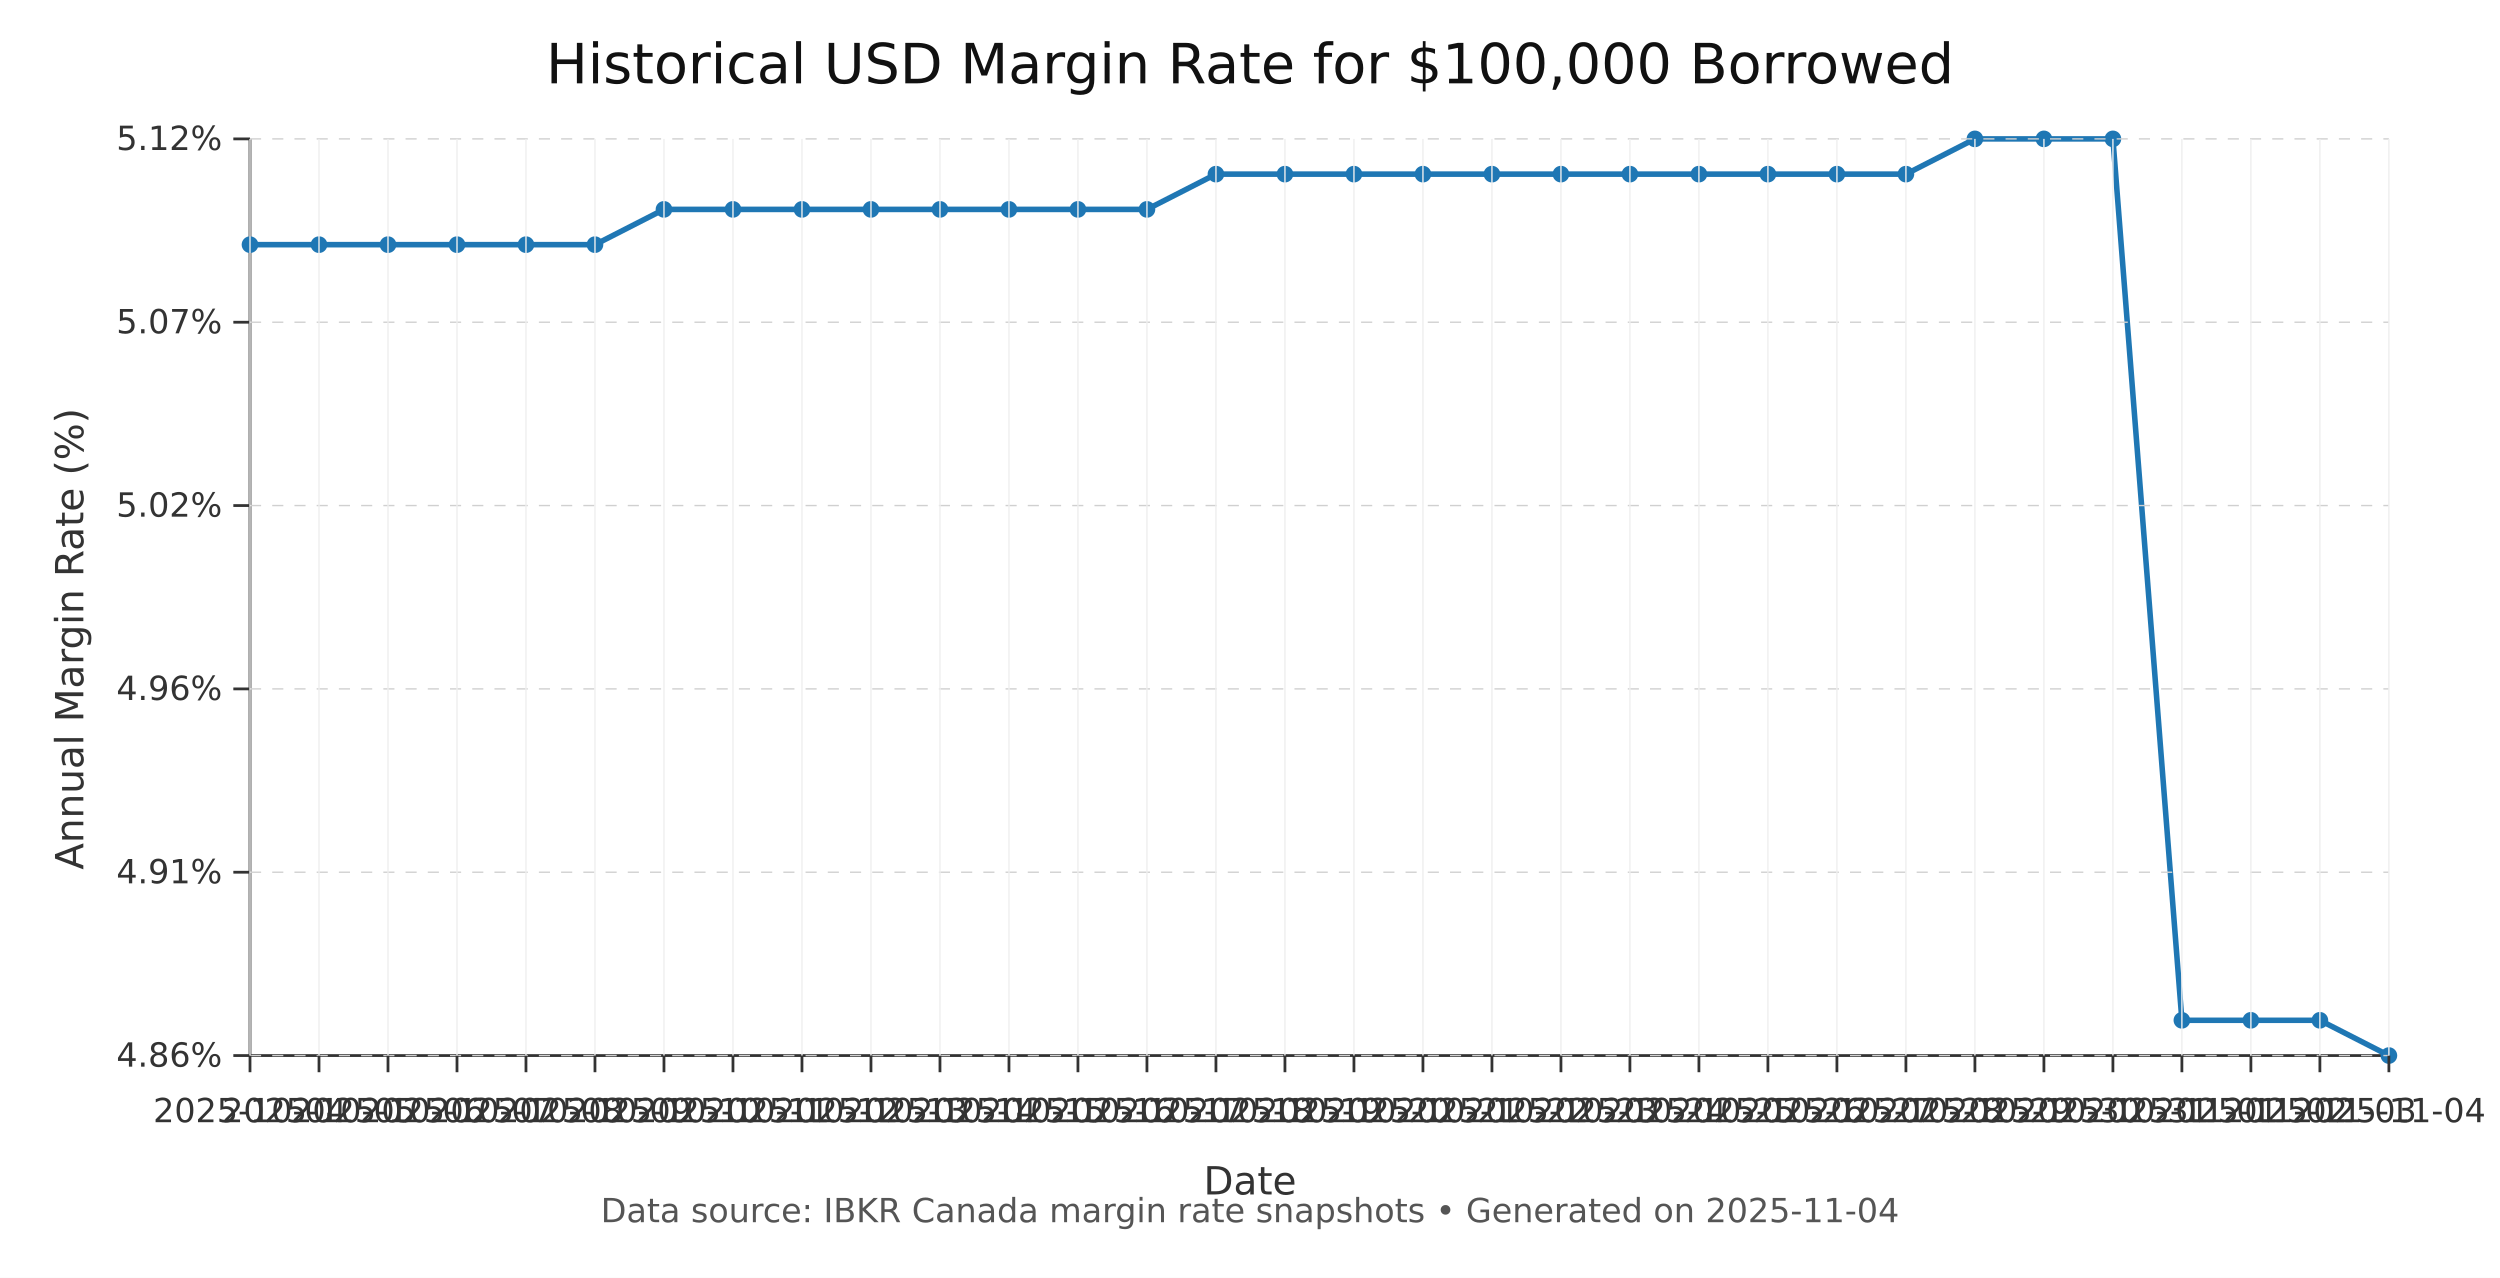
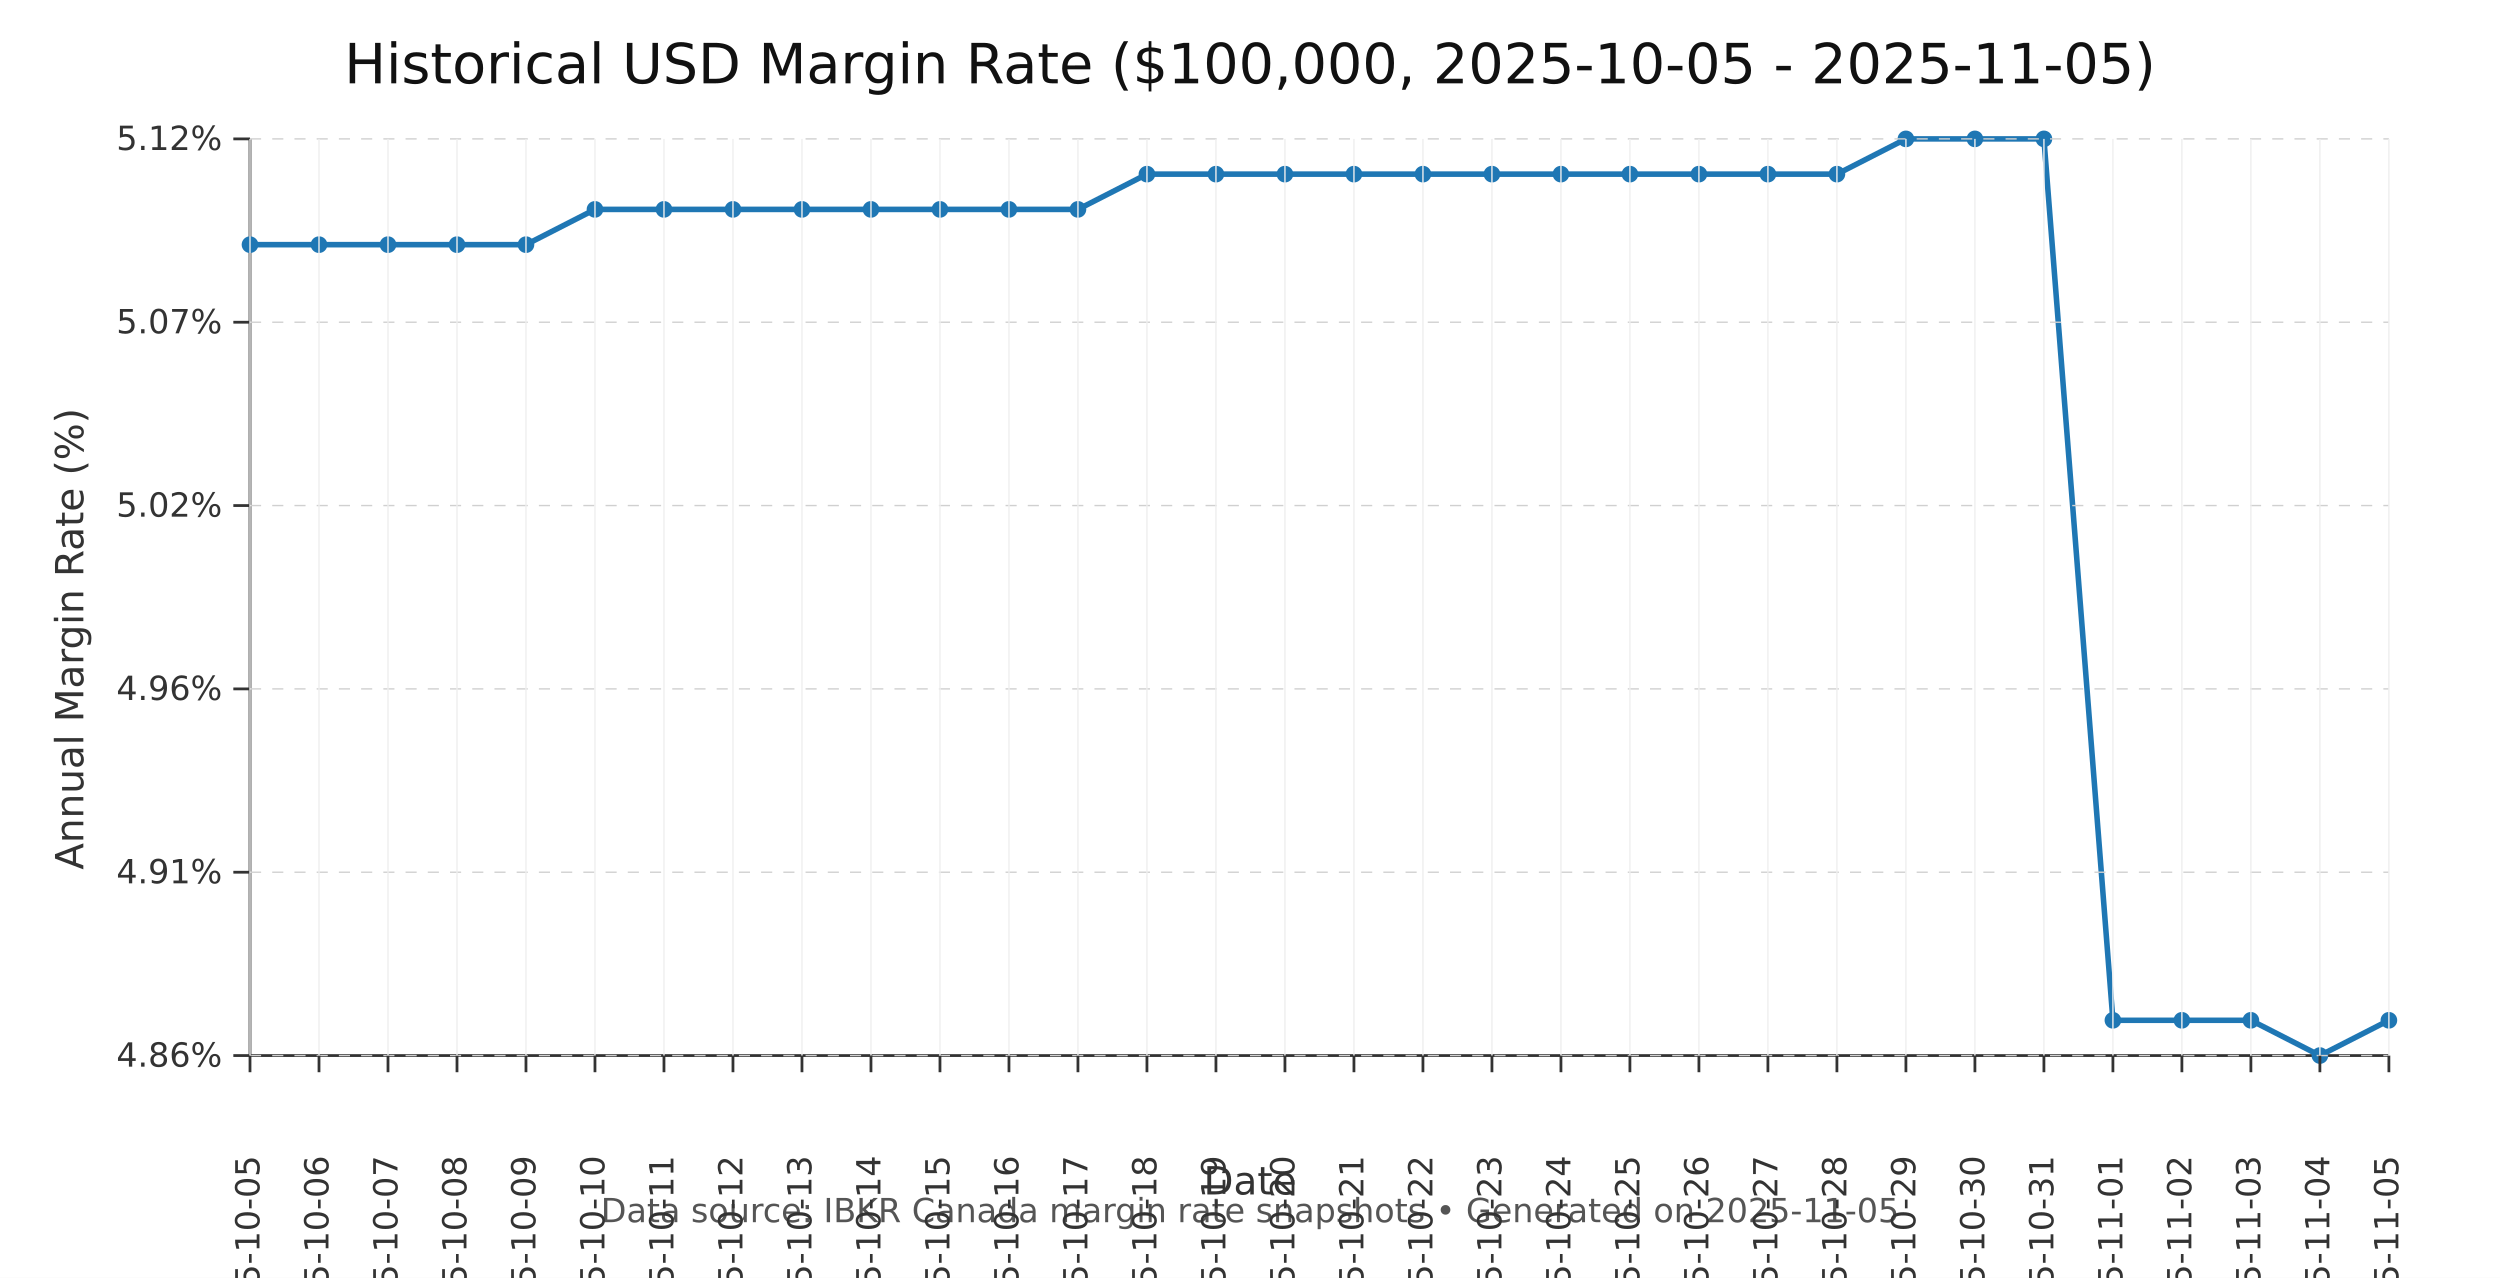
<svg xmlns="http://www.w3.org/2000/svg" viewBox="0 0 900 460">
  <style>
        text { font-family: 'DejaVu Sans', Arial, sans-serif; }
    </style>
  <rect x="0" y="0" width="900" height="460" fill="white" />
-   <text x="450.0" y="30" text-anchor="middle" font-size="20" fill="#111">Historical USD Margin Rate for $100,000 Borrowed</text>
+   <text x="450.0" y="30" text-anchor="middle" font-size="20" fill="#111">Historical USD Margin Rate ($100,000, 2025-10-05 - 2025-11-05)</text>
+   <text x="450.0" y="430" text-anchor="middle" font-size="14" fill="#333">Date</text>
+   <text x="30" y="230.0" text-anchor="middle" font-size="14" fill="#333" transform="rotate(-90 30 230.0)">Annual Margin Rate (%)</text>
+   <text x="450.0" y="440" text-anchor="middle" font-size="12" fill="#555">Data source: IBKR Canada margin rate snapshots • Generated on 2025-11-05</text>
  <line x1="90" y1="380" x2="860" y2="380" stroke="#333" stroke-width="1" />
  <line x1="90" y1="50" x2="90" y2="380" stroke="#333" stroke-width="1" />
-   <polyline fill="none" stroke="#1f77b4" stroke-width="2" points="90.00,88.08 114.84,88.08 139.68,88.08 164.52,88.08 189.35,88.08 214.19,88.08 239.03,75.38 263.87,75.38 288.71,75.38 313.55,75.38 338.39,75.38 363.23,75.38 388.06,75.38 412.90,75.38 437.74,62.69 462.58,62.69 487.42,62.69 512.26,62.69 537.10,62.69 561.94,62.69 586.77,62.69 611.61,62.69 636.45,62.69 661.29,62.69 686.13,62.69 710.97,50.00 735.81,50.00 760.65,50.00 785.48,367.31 810.32,367.31 835.16,367.31 860.00,380.00" />
+   <polyline fill="none" stroke="#1f77b4" stroke-width="2" points="90.00,88.08 114.84,88.08 139.68,88.08 164.52,88.08 189.35,88.08 214.19,75.38 239.03,75.38 263.87,75.38 288.71,75.38 313.55,75.38 338.39,75.38 363.23,75.38 388.06,75.38 412.90,62.69 437.74,62.69 462.58,62.69 487.42,62.69 512.26,62.69 537.10,62.69 561.94,62.69 586.77,62.69 611.61,62.69 636.45,62.69 661.29,62.69 686.13,50.00 710.97,50.00 735.81,50.00 760.65,367.31 785.48,367.31 810.32,367.31 835.16,380.00 860.00,367.31" />
  <circle cx="90.00" cy="88.08" r="3" fill="#1f77b4" />
  <circle cx="114.84" cy="88.08" r="3" fill="#1f77b4" />
  <circle cx="139.68" cy="88.08" r="3" fill="#1f77b4" />
  <circle cx="164.52" cy="88.08" r="3" fill="#1f77b4" />
  <circle cx="189.35" cy="88.08" r="3" fill="#1f77b4" />
-   <circle cx="214.19" cy="88.08" r="3" fill="#1f77b4" />
+   <circle cx="214.19" cy="75.38" r="3" fill="#1f77b4" />
  <circle cx="239.03" cy="75.38" r="3" fill="#1f77b4" />
  <circle cx="263.87" cy="75.38" r="3" fill="#1f77b4" />
  <circle cx="288.71" cy="75.38" r="3" fill="#1f77b4" />
  <circle cx="313.55" cy="75.38" r="3" fill="#1f77b4" />
  <circle cx="338.39" cy="75.38" r="3" fill="#1f77b4" />
  <circle cx="363.23" cy="75.38" r="3" fill="#1f77b4" />
  <circle cx="388.06" cy="75.38" r="3" fill="#1f77b4" />
-   <circle cx="412.90" cy="75.38" r="3" fill="#1f77b4" />
+   <circle cx="412.90" cy="62.69" r="3" fill="#1f77b4" />
  <circle cx="437.74" cy="62.69" r="3" fill="#1f77b4" />
  <circle cx="462.58" cy="62.69" r="3" fill="#1f77b4" />
  <circle cx="487.42" cy="62.69" r="3" fill="#1f77b4" />
  <circle cx="512.26" cy="62.69" r="3" fill="#1f77b4" />
  <circle cx="537.10" cy="62.69" r="3" fill="#1f77b4" />
  <circle cx="561.94" cy="62.69" r="3" fill="#1f77b4" />
  <circle cx="586.77" cy="62.69" r="3" fill="#1f77b4" />
  <circle cx="611.61" cy="62.69" r="3" fill="#1f77b4" />
  <circle cx="636.45" cy="62.69" r="3" fill="#1f77b4" />
  <circle cx="661.29" cy="62.69" r="3" fill="#1f77b4" />
-   <circle cx="686.13" cy="62.69" r="3" fill="#1f77b4" />
+   <circle cx="686.13" cy="50.00" r="3" fill="#1f77b4" />
  <circle cx="710.97" cy="50.00" r="3" fill="#1f77b4" />
  <circle cx="735.81" cy="50.00" r="3" fill="#1f77b4" />
-   <circle cx="760.65" cy="50.00" r="3" fill="#1f77b4" />
+   <circle cx="760.65" cy="367.31" r="3" fill="#1f77b4" />
  <circle cx="785.48" cy="367.31" r="3" fill="#1f77b4" />
  <circle cx="810.32" cy="367.31" r="3" fill="#1f77b4" />
-   <circle cx="835.16" cy="367.31" r="3" fill="#1f77b4" />
-   <circle cx="860.00" cy="380.00" r="3" fill="#1f77b4" />
+   <circle cx="835.16" cy="380.00" r="3" fill="#1f77b4" />
+   <circle cx="860.00" cy="367.31" r="3" fill="#1f77b4" />
  <line x1="84" y1="380.00" x2="90" y2="380.00" stroke="#333" stroke-width="1" />
  <text x="80" y="384.00" font-size="12" text-anchor="end" fill="#333">4.86%</text>
  <line x1="90" y1="380.00" x2="860" y2="380.00" stroke="#d0d0d0" stroke-width="0.5" stroke-dasharray="4 4" />
  <line x1="84" y1="314.00" x2="90" y2="314.00" stroke="#333" stroke-width="1" />
  <text x="80" y="318.00" font-size="12" text-anchor="end" fill="#333">4.91%</text>
  <line x1="90" y1="314.00" x2="860" y2="314.00" stroke="#d0d0d0" stroke-width="0.5" stroke-dasharray="4 4" />
  <line x1="84" y1="248.00" x2="90" y2="248.00" stroke="#333" stroke-width="1" />
  <text x="80" y="252.00" font-size="12" text-anchor="end" fill="#333">4.96%</text>
  <line x1="90" y1="248.00" x2="860" y2="248.00" stroke="#d0d0d0" stroke-width="0.5" stroke-dasharray="4 4" />
  <line x1="84" y1="182.00" x2="90" y2="182.00" stroke="#333" stroke-width="1" />
  <text x="80" y="186.00" font-size="12" text-anchor="end" fill="#333">5.02%</text>
  <line x1="90" y1="182.00" x2="860" y2="182.00" stroke="#d0d0d0" stroke-width="0.5" stroke-dasharray="4 4" />
  <line x1="84" y1="116.00" x2="90" y2="116.00" stroke="#333" stroke-width="1" />
  <text x="80" y="120.00" font-size="12" text-anchor="end" fill="#333">5.07%</text>
  <line x1="90" y1="116.00" x2="860" y2="116.00" stroke="#d0d0d0" stroke-width="0.5" stroke-dasharray="4 4" />
  <line x1="84" y1="50.00" x2="90" y2="50.00" stroke="#333" stroke-width="1" />
  <text x="80" y="54.00" font-size="12" text-anchor="end" fill="#333">5.12%</text>
  <line x1="90" y1="50.00" x2="860" y2="50.00" stroke="#d0d0d0" stroke-width="0.5" stroke-dasharray="4 4" />
  <line x1="90.00" y1="380" x2="90.00" y2="386" stroke="#333" stroke-width="1" />
-   <text x="90.00" y="404" font-size="12" text-anchor="middle" fill="#333">2025-10-04</text>
+   <text x="90.00" y="416.00" font-size="12" text-anchor="end" dominant-baseline="middle" fill="#333" transform="rotate(-90 90.00 416.00)">2025-10-05</text>
  <line x1="90.00" y1="50" x2="90.00" y2="380" stroke="#eeeeee" stroke-width="0.5" />
  <line x1="114.84" y1="380" x2="114.84" y2="386" stroke="#333" stroke-width="1" />
-   <text x="114.84" y="404" font-size="12" text-anchor="middle" fill="#333">2025-10-05</text>
+   <text x="114.84" y="416.00" font-size="12" text-anchor="end" dominant-baseline="middle" fill="#333" transform="rotate(-90 114.84 416.00)">2025-10-06</text>
  <line x1="114.84" y1="50" x2="114.84" y2="380" stroke="#eeeeee" stroke-width="0.5" />
  <line x1="139.68" y1="380" x2="139.68" y2="386" stroke="#333" stroke-width="1" />
-   <text x="139.68" y="404" font-size="12" text-anchor="middle" fill="#333">2025-10-06</text>
+   <text x="139.68" y="416.00" font-size="12" text-anchor="end" dominant-baseline="middle" fill="#333" transform="rotate(-90 139.68 416.00)">2025-10-07</text>
  <line x1="139.68" y1="50" x2="139.68" y2="380" stroke="#eeeeee" stroke-width="0.5" />
  <line x1="164.52" y1="380" x2="164.52" y2="386" stroke="#333" stroke-width="1" />
-   <text x="164.52" y="404" font-size="12" text-anchor="middle" fill="#333">2025-10-07</text>
+   <text x="164.52" y="416.00" font-size="12" text-anchor="end" dominant-baseline="middle" fill="#333" transform="rotate(-90 164.52 416.00)">2025-10-08</text>
  <line x1="164.52" y1="50" x2="164.52" y2="380" stroke="#eeeeee" stroke-width="0.5" />
  <line x1="189.35" y1="380" x2="189.35" y2="386" stroke="#333" stroke-width="1" />
-   <text x="189.35" y="404" font-size="12" text-anchor="middle" fill="#333">2025-10-08</text>
+   <text x="189.35" y="416.00" font-size="12" text-anchor="end" dominant-baseline="middle" fill="#333" transform="rotate(-90 189.35 416.00)">2025-10-09</text>
  <line x1="189.35" y1="50" x2="189.35" y2="380" stroke="#eeeeee" stroke-width="0.5" />
  <line x1="214.19" y1="380" x2="214.19" y2="386" stroke="#333" stroke-width="1" />
-   <text x="214.19" y="404" font-size="12" text-anchor="middle" fill="#333">2025-10-09</text>
+   <text x="214.19" y="416.00" font-size="12" text-anchor="end" dominant-baseline="middle" fill="#333" transform="rotate(-90 214.19 416.00)">2025-10-10</text>
  <line x1="214.19" y1="50" x2="214.19" y2="380" stroke="#eeeeee" stroke-width="0.5" />
  <line x1="239.03" y1="380" x2="239.03" y2="386" stroke="#333" stroke-width="1" />
-   <text x="239.03" y="404" font-size="12" text-anchor="middle" fill="#333">2025-10-10</text>
+   <text x="239.03" y="416.00" font-size="12" text-anchor="end" dominant-baseline="middle" fill="#333" transform="rotate(-90 239.03 416.00)">2025-10-11</text>
  <line x1="239.03" y1="50" x2="239.03" y2="380" stroke="#eeeeee" stroke-width="0.5" />
  <line x1="263.87" y1="380" x2="263.87" y2="386" stroke="#333" stroke-width="1" />
-   <text x="263.87" y="404" font-size="12" text-anchor="middle" fill="#333">2025-10-11</text>
+   <text x="263.87" y="416.00" font-size="12" text-anchor="end" dominant-baseline="middle" fill="#333" transform="rotate(-90 263.87 416.00)">2025-10-12</text>
  <line x1="263.87" y1="50" x2="263.87" y2="380" stroke="#eeeeee" stroke-width="0.5" />
  <line x1="288.71" y1="380" x2="288.71" y2="386" stroke="#333" stroke-width="1" />
-   <text x="288.71" y="404" font-size="12" text-anchor="middle" fill="#333">2025-10-12</text>
+   <text x="288.71" y="416.00" font-size="12" text-anchor="end" dominant-baseline="middle" fill="#333" transform="rotate(-90 288.71 416.00)">2025-10-13</text>
  <line x1="288.71" y1="50" x2="288.71" y2="380" stroke="#eeeeee" stroke-width="0.5" />
  <line x1="313.55" y1="380" x2="313.55" y2="386" stroke="#333" stroke-width="1" />
-   <text x="313.55" y="404" font-size="12" text-anchor="middle" fill="#333">2025-10-13</text>
+   <text x="313.55" y="416.00" font-size="12" text-anchor="end" dominant-baseline="middle" fill="#333" transform="rotate(-90 313.55 416.00)">2025-10-14</text>
  <line x1="313.55" y1="50" x2="313.55" y2="380" stroke="#eeeeee" stroke-width="0.5" />
  <line x1="338.39" y1="380" x2="338.39" y2="386" stroke="#333" stroke-width="1" />
-   <text x="338.39" y="404" font-size="12" text-anchor="middle" fill="#333">2025-10-14</text>
+   <text x="338.39" y="416.00" font-size="12" text-anchor="end" dominant-baseline="middle" fill="#333" transform="rotate(-90 338.39 416.00)">2025-10-15</text>
  <line x1="338.39" y1="50" x2="338.39" y2="380" stroke="#eeeeee" stroke-width="0.5" />
  <line x1="363.23" y1="380" x2="363.23" y2="386" stroke="#333" stroke-width="1" />
-   <text x="363.23" y="404" font-size="12" text-anchor="middle" fill="#333">2025-10-15</text>
+   <text x="363.23" y="416.00" font-size="12" text-anchor="end" dominant-baseline="middle" fill="#333" transform="rotate(-90 363.23 416.00)">2025-10-16</text>
  <line x1="363.23" y1="50" x2="363.23" y2="380" stroke="#eeeeee" stroke-width="0.5" />
  <line x1="388.06" y1="380" x2="388.06" y2="386" stroke="#333" stroke-width="1" />
-   <text x="388.06" y="404" font-size="12" text-anchor="middle" fill="#333">2025-10-16</text>
+   <text x="388.06" y="416.00" font-size="12" text-anchor="end" dominant-baseline="middle" fill="#333" transform="rotate(-90 388.06 416.00)">2025-10-17</text>
  <line x1="388.06" y1="50" x2="388.06" y2="380" stroke="#eeeeee" stroke-width="0.5" />
  <line x1="412.90" y1="380" x2="412.90" y2="386" stroke="#333" stroke-width="1" />
-   <text x="412.90" y="404" font-size="12" text-anchor="middle" fill="#333">2025-10-17</text>
+   <text x="412.90" y="416.00" font-size="12" text-anchor="end" dominant-baseline="middle" fill="#333" transform="rotate(-90 412.90 416.00)">2025-10-18</text>
  <line x1="412.90" y1="50" x2="412.90" y2="380" stroke="#eeeeee" stroke-width="0.5" />
  <line x1="437.74" y1="380" x2="437.74" y2="386" stroke="#333" stroke-width="1" />
-   <text x="437.74" y="404" font-size="12" text-anchor="middle" fill="#333">2025-10-18</text>
+   <text x="437.74" y="416.00" font-size="12" text-anchor="end" dominant-baseline="middle" fill="#333" transform="rotate(-90 437.74 416.00)">2025-10-19</text>
  <line x1="437.74" y1="50" x2="437.74" y2="380" stroke="#eeeeee" stroke-width="0.5" />
  <line x1="462.58" y1="380" x2="462.58" y2="386" stroke="#333" stroke-width="1" />
-   <text x="462.58" y="404" font-size="12" text-anchor="middle" fill="#333">2025-10-19</text>
+   <text x="462.58" y="416.00" font-size="12" text-anchor="end" dominant-baseline="middle" fill="#333" transform="rotate(-90 462.58 416.00)">2025-10-20</text>
  <line x1="462.58" y1="50" x2="462.58" y2="380" stroke="#eeeeee" stroke-width="0.5" />
  <line x1="487.42" y1="380" x2="487.42" y2="386" stroke="#333" stroke-width="1" />
-   <text x="487.42" y="404" font-size="12" text-anchor="middle" fill="#333">2025-10-20</text>
+   <text x="487.42" y="416.00" font-size="12" text-anchor="end" dominant-baseline="middle" fill="#333" transform="rotate(-90 487.42 416.00)">2025-10-21</text>
  <line x1="487.42" y1="50" x2="487.42" y2="380" stroke="#eeeeee" stroke-width="0.5" />
  <line x1="512.26" y1="380" x2="512.26" y2="386" stroke="#333" stroke-width="1" />
-   <text x="512.26" y="404" font-size="12" text-anchor="middle" fill="#333">2025-10-21</text>
+   <text x="512.26" y="416.00" font-size="12" text-anchor="end" dominant-baseline="middle" fill="#333" transform="rotate(-90 512.26 416.00)">2025-10-22</text>
  <line x1="512.26" y1="50" x2="512.26" y2="380" stroke="#eeeeee" stroke-width="0.5" />
  <line x1="537.10" y1="380" x2="537.10" y2="386" stroke="#333" stroke-width="1" />
-   <text x="537.10" y="404" font-size="12" text-anchor="middle" fill="#333">2025-10-22</text>
+   <text x="537.10" y="416.00" font-size="12" text-anchor="end" dominant-baseline="middle" fill="#333" transform="rotate(-90 537.10 416.00)">2025-10-23</text>
  <line x1="537.10" y1="50" x2="537.10" y2="380" stroke="#eeeeee" stroke-width="0.5" />
  <line x1="561.94" y1="380" x2="561.94" y2="386" stroke="#333" stroke-width="1" />
-   <text x="561.94" y="404" font-size="12" text-anchor="middle" fill="#333">2025-10-23</text>
+   <text x="561.94" y="416.00" font-size="12" text-anchor="end" dominant-baseline="middle" fill="#333" transform="rotate(-90 561.94 416.00)">2025-10-24</text>
  <line x1="561.94" y1="50" x2="561.94" y2="380" stroke="#eeeeee" stroke-width="0.5" />
  <line x1="586.77" y1="380" x2="586.77" y2="386" stroke="#333" stroke-width="1" />
-   <text x="586.77" y="404" font-size="12" text-anchor="middle" fill="#333">2025-10-24</text>
+   <text x="586.77" y="416.00" font-size="12" text-anchor="end" dominant-baseline="middle" fill="#333" transform="rotate(-90 586.77 416.00)">2025-10-25</text>
  <line x1="586.77" y1="50" x2="586.77" y2="380" stroke="#eeeeee" stroke-width="0.5" />
  <line x1="611.61" y1="380" x2="611.61" y2="386" stroke="#333" stroke-width="1" />
-   <text x="611.61" y="404" font-size="12" text-anchor="middle" fill="#333">2025-10-25</text>
+   <text x="611.61" y="416.00" font-size="12" text-anchor="end" dominant-baseline="middle" fill="#333" transform="rotate(-90 611.61 416.00)">2025-10-26</text>
  <line x1="611.61" y1="50" x2="611.61" y2="380" stroke="#eeeeee" stroke-width="0.5" />
  <line x1="636.45" y1="380" x2="636.45" y2="386" stroke="#333" stroke-width="1" />
-   <text x="636.45" y="404" font-size="12" text-anchor="middle" fill="#333">2025-10-26</text>
+   <text x="636.45" y="416.00" font-size="12" text-anchor="end" dominant-baseline="middle" fill="#333" transform="rotate(-90 636.45 416.00)">2025-10-27</text>
  <line x1="636.45" y1="50" x2="636.45" y2="380" stroke="#eeeeee" stroke-width="0.5" />
  <line x1="661.29" y1="380" x2="661.29" y2="386" stroke="#333" stroke-width="1" />
-   <text x="661.29" y="404" font-size="12" text-anchor="middle" fill="#333">2025-10-27</text>
+   <text x="661.29" y="416.00" font-size="12" text-anchor="end" dominant-baseline="middle" fill="#333" transform="rotate(-90 661.29 416.00)">2025-10-28</text>
  <line x1="661.29" y1="50" x2="661.29" y2="380" stroke="#eeeeee" stroke-width="0.5" />
  <line x1="686.13" y1="380" x2="686.13" y2="386" stroke="#333" stroke-width="1" />
-   <text x="686.13" y="404" font-size="12" text-anchor="middle" fill="#333">2025-10-28</text>
+   <text x="686.13" y="416.00" font-size="12" text-anchor="end" dominant-baseline="middle" fill="#333" transform="rotate(-90 686.13 416.00)">2025-10-29</text>
  <line x1="686.13" y1="50" x2="686.13" y2="380" stroke="#eeeeee" stroke-width="0.5" />
  <line x1="710.97" y1="380" x2="710.97" y2="386" stroke="#333" stroke-width="1" />
-   <text x="710.97" y="404" font-size="12" text-anchor="middle" fill="#333">2025-10-29</text>
+   <text x="710.97" y="416.00" font-size="12" text-anchor="end" dominant-baseline="middle" fill="#333" transform="rotate(-90 710.97 416.00)">2025-10-30</text>
  <line x1="710.97" y1="50" x2="710.97" y2="380" stroke="#eeeeee" stroke-width="0.5" />
  <line x1="735.81" y1="380" x2="735.81" y2="386" stroke="#333" stroke-width="1" />
-   <text x="735.81" y="404" font-size="12" text-anchor="middle" fill="#333">2025-10-30</text>
+   <text x="735.81" y="416.00" font-size="12" text-anchor="end" dominant-baseline="middle" fill="#333" transform="rotate(-90 735.81 416.00)">2025-10-31</text>
  <line x1="735.81" y1="50" x2="735.81" y2="380" stroke="#eeeeee" stroke-width="0.5" />
  <line x1="760.65" y1="380" x2="760.65" y2="386" stroke="#333" stroke-width="1" />
-   <text x="760.65" y="404" font-size="12" text-anchor="middle" fill="#333">2025-10-31</text>
+   <text x="760.65" y="416.00" font-size="12" text-anchor="end" dominant-baseline="middle" fill="#333" transform="rotate(-90 760.65 416.00)">2025-11-01</text>
  <line x1="760.65" y1="50" x2="760.65" y2="380" stroke="#eeeeee" stroke-width="0.5" />
  <line x1="785.48" y1="380" x2="785.48" y2="386" stroke="#333" stroke-width="1" />
-   <text x="785.48" y="404" font-size="12" text-anchor="middle" fill="#333">2025-11-01</text>
+   <text x="785.48" y="416.00" font-size="12" text-anchor="end" dominant-baseline="middle" fill="#333" transform="rotate(-90 785.48 416.00)">2025-11-02</text>
  <line x1="785.48" y1="50" x2="785.48" y2="380" stroke="#eeeeee" stroke-width="0.5" />
  <line x1="810.32" y1="380" x2="810.32" y2="386" stroke="#333" stroke-width="1" />
-   <text x="810.32" y="404" font-size="12" text-anchor="middle" fill="#333">2025-11-02</text>
+   <text x="810.32" y="416.00" font-size="12" text-anchor="end" dominant-baseline="middle" fill="#333" transform="rotate(-90 810.32 416.00)">2025-11-03</text>
  <line x1="810.32" y1="50" x2="810.32" y2="380" stroke="#eeeeee" stroke-width="0.5" />
  <line x1="835.16" y1="380" x2="835.16" y2="386" stroke="#333" stroke-width="1" />
-   <text x="835.16" y="404" font-size="12" text-anchor="middle" fill="#333">2025-11-03</text>
+   <text x="835.16" y="416.00" font-size="12" text-anchor="end" dominant-baseline="middle" fill="#333" transform="rotate(-90 835.16 416.00)">2025-11-04</text>
  <line x1="835.16" y1="50" x2="835.16" y2="380" stroke="#eeeeee" stroke-width="0.5" />
  <line x1="860.00" y1="380" x2="860.00" y2="386" stroke="#333" stroke-width="1" />
-   <text x="860.00" y="404" font-size="12" text-anchor="middle" fill="#333">2025-11-04</text>
+   <text x="860.00" y="416.00" font-size="12" text-anchor="end" dominant-baseline="middle" fill="#333" transform="rotate(-90 860.00 416.00)">2025-11-05</text>
  <line x1="860.00" y1="50" x2="860.00" y2="380" stroke="#eeeeee" stroke-width="0.5" />
-   <text x="450.0" y="430" text-anchor="middle" font-size="14" fill="#333">Date</text>
-   <text x="30" y="230.0" text-anchor="middle" font-size="14" fill="#333" transform="rotate(-90 30 230.0)">Annual Margin Rate (%)</text>
-   <text x="450.0" y="440" text-anchor="middle" font-size="12" fill="#555">Data source: IBKR Canada margin rate snapshots • Generated on 2025-11-04</text>
</svg>
